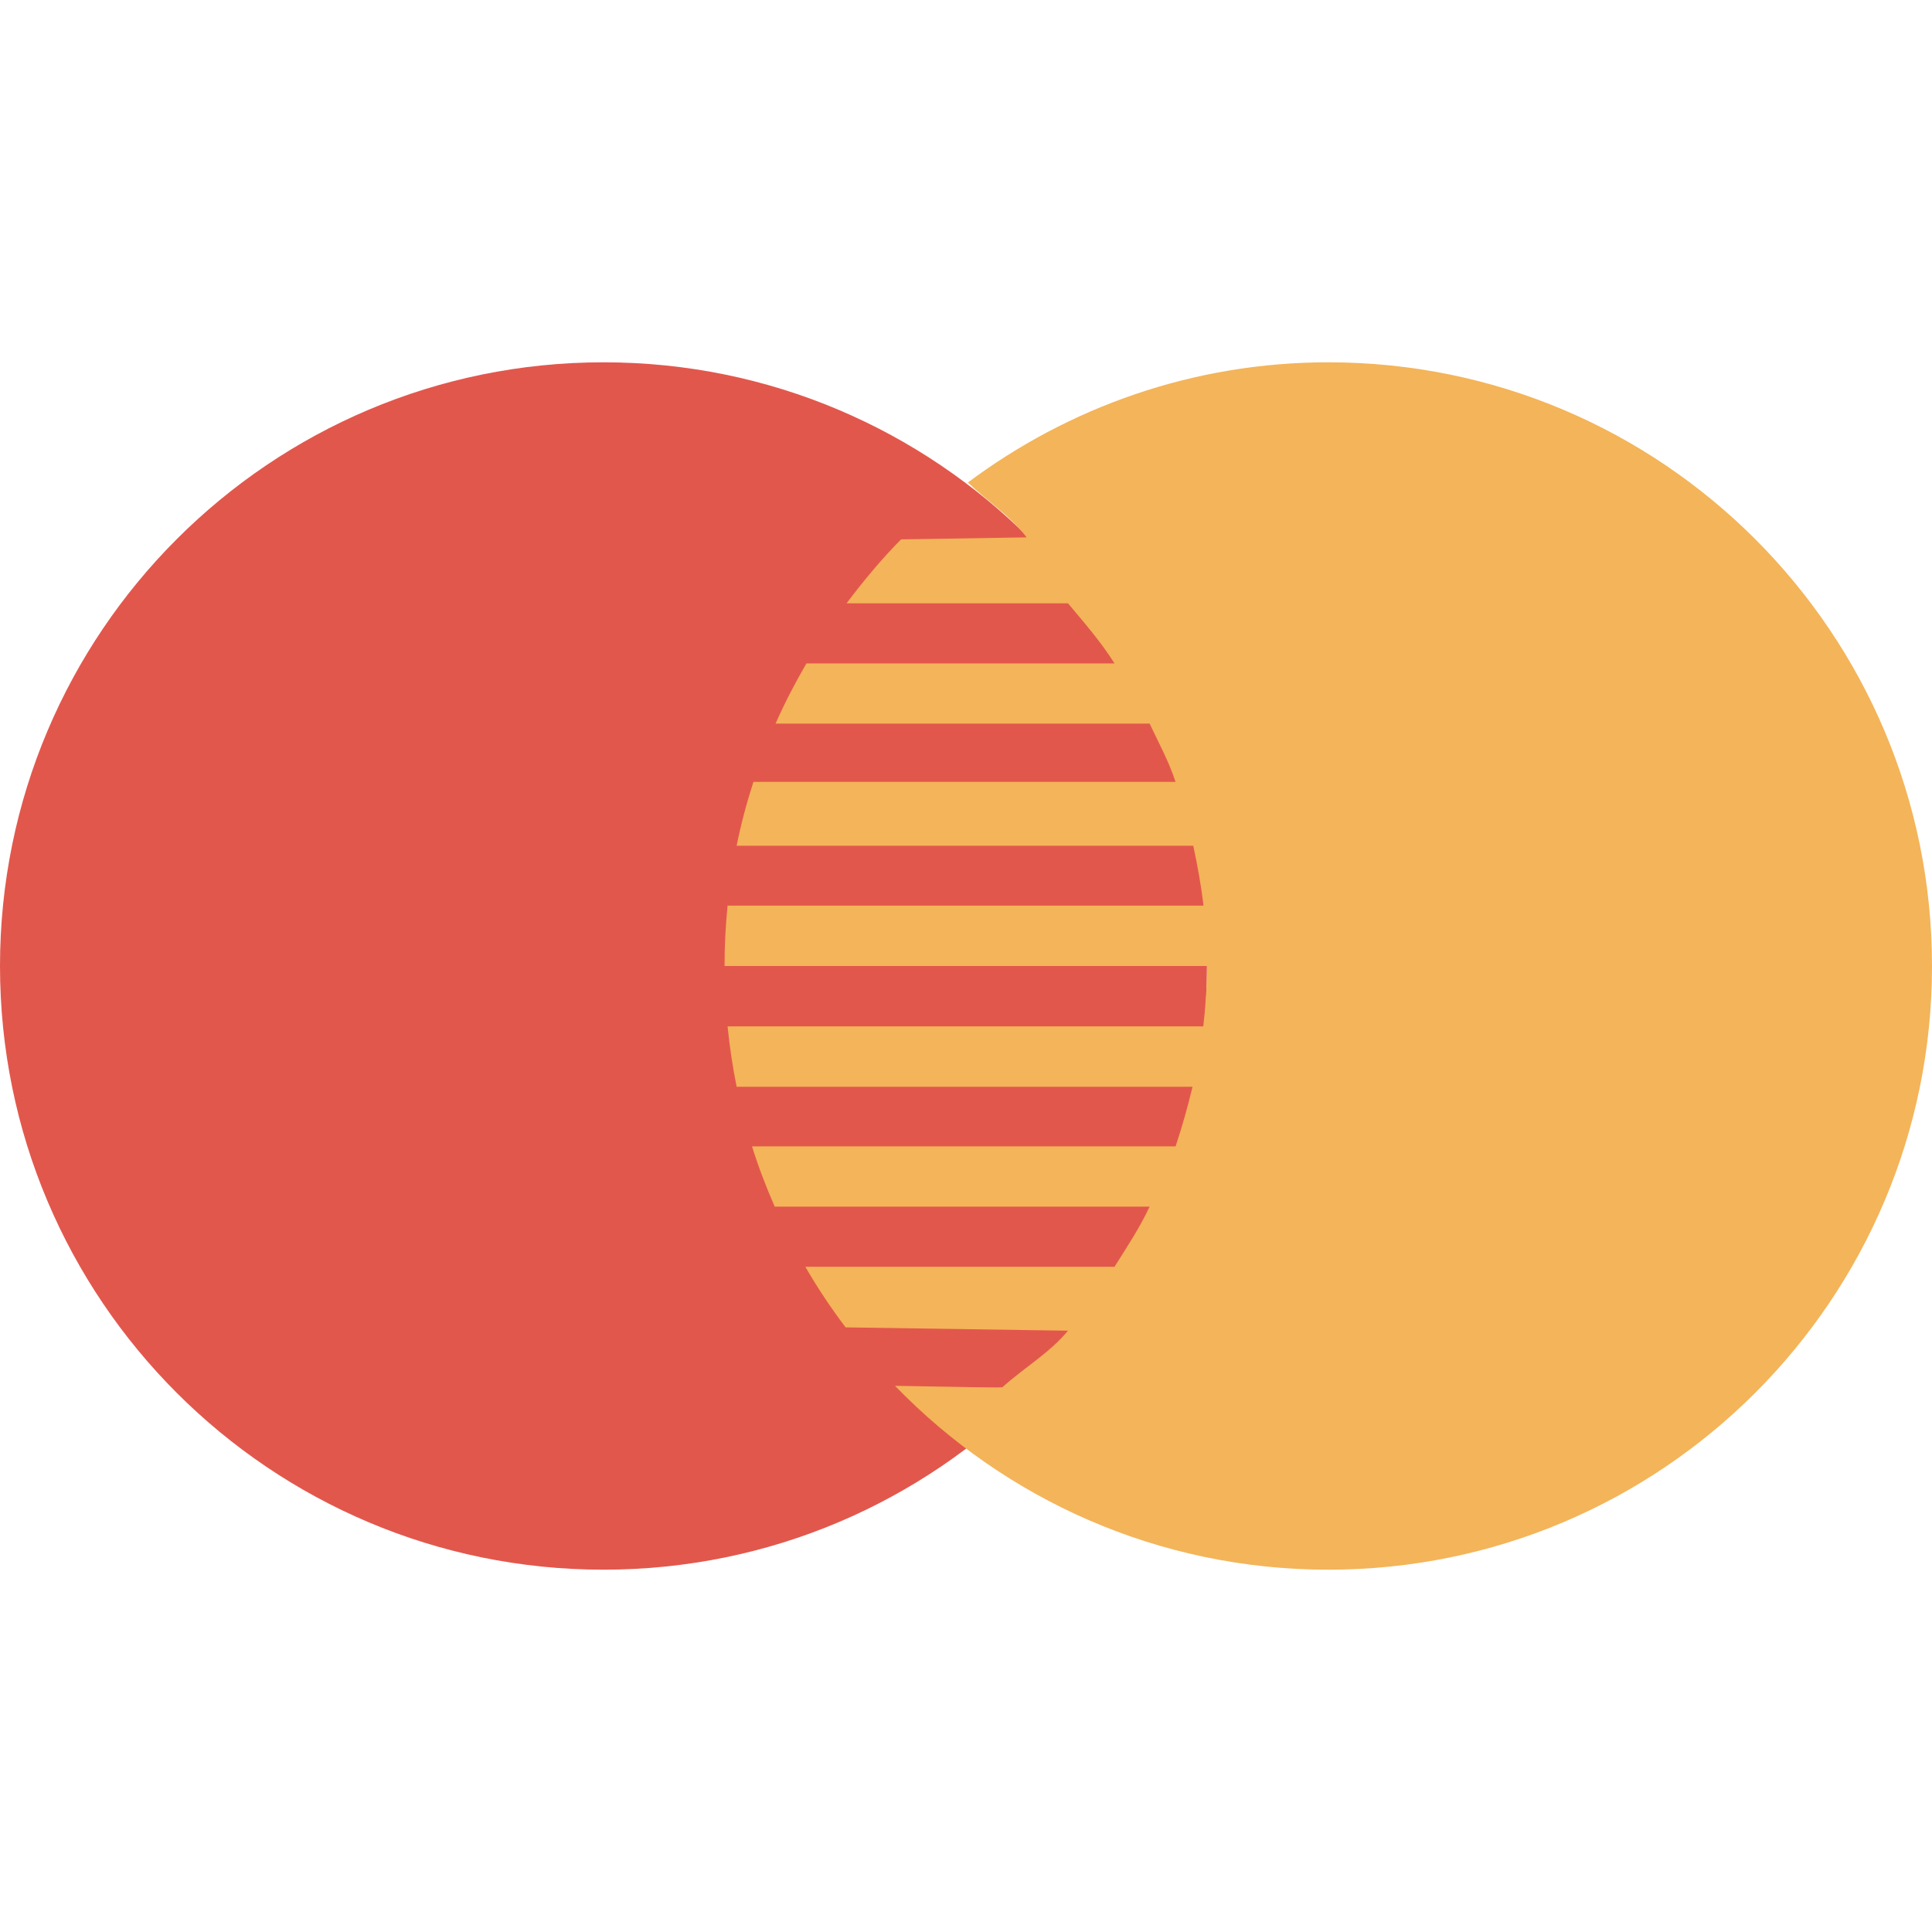
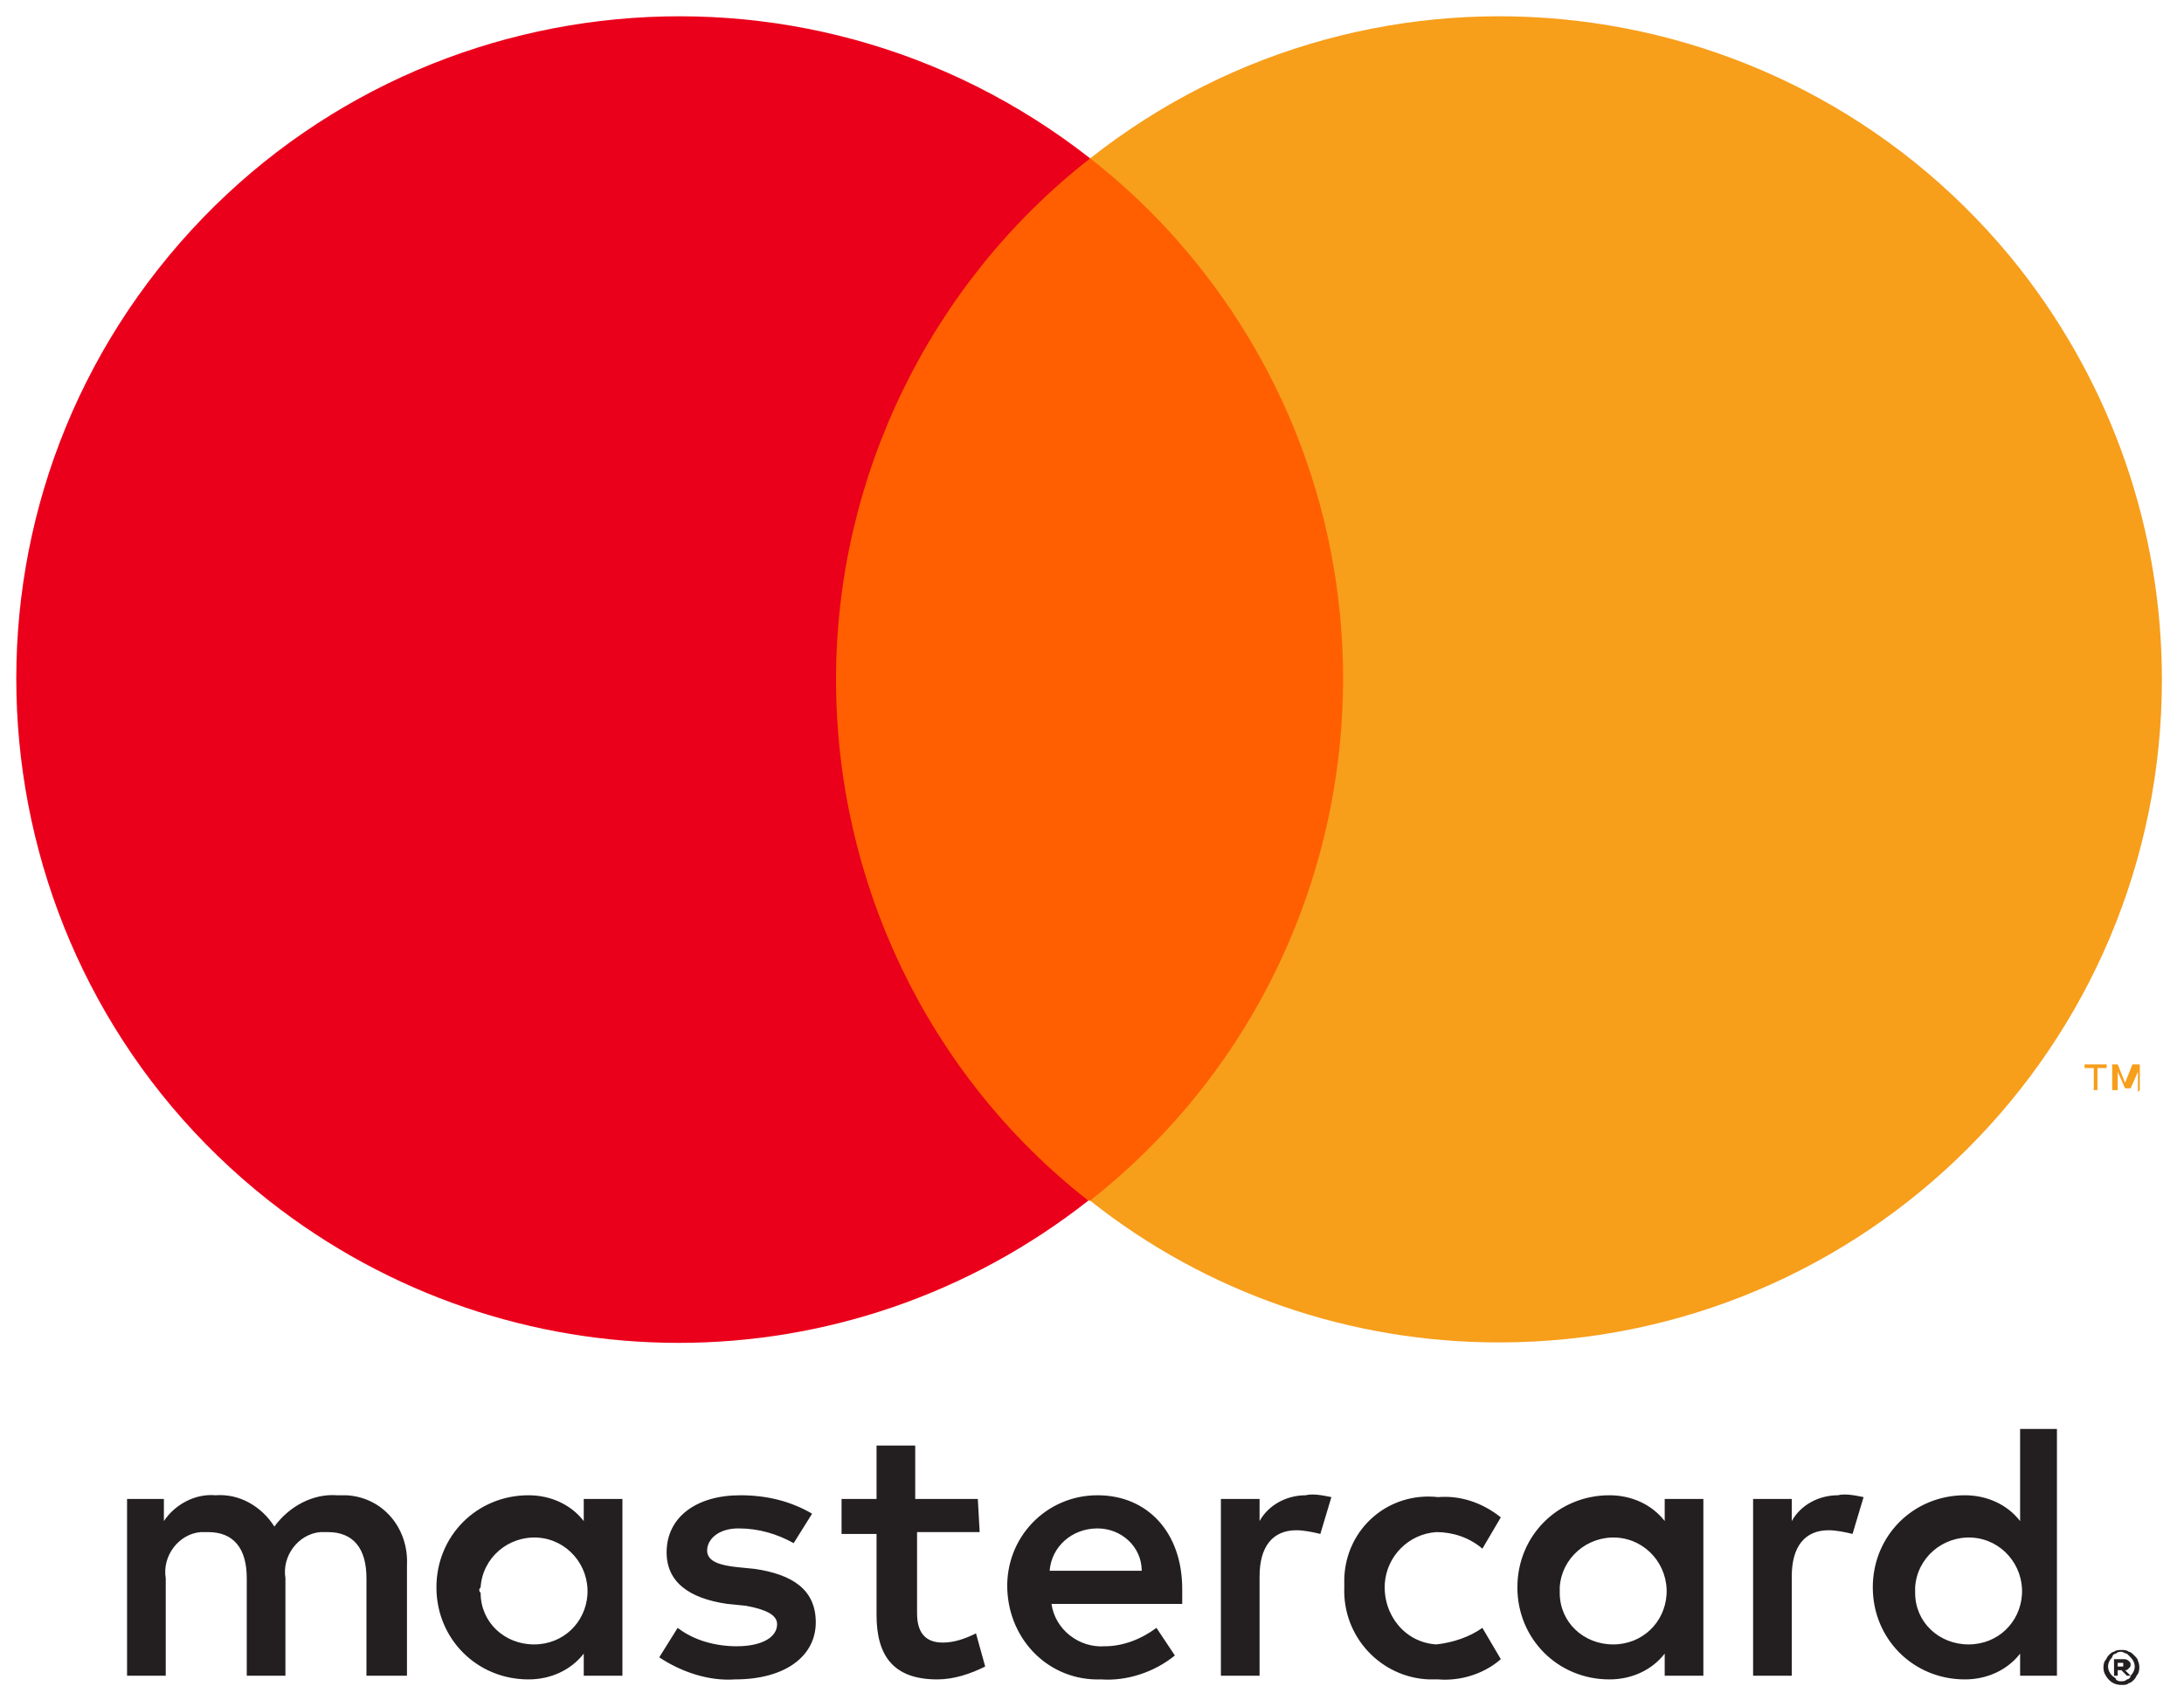
- <svg xmlns="http://www.w3.org/2000/svg" version="1.1" id="Layer_1" x="0px" y="0px" viewBox="0 0 291.791 291.791" style="enable-background:new 0 0 291.791 291.791;" xml:space="preserve">
-   <g>
-     <path style="fill:#E2574C;" d="M182.298,145.895c0,50.366-40.801,91.176-91.149,91.176S0,196.252,0,145.895   s40.811-91.176,91.149-91.176S182.298,95.538,182.298,145.895z" />
-     <path style="fill:#F4B459;" d="M200.616,54.719c-20.442,0-39.261,6.811-54.469,18.181l0.073,0.009   c2.991,2.89,6.291,4.924,8.835,8.251l-18.965,0.301c-2.972,3-5.68,6.264-8.233,9.656H161.3c2.544,3.054,4.896,5.708,7.03,9.081   h-46.536c-1.705,2.936-3.282,5.954-4.659,9.09h56.493c1.477,3.127,2.799,5.489,3.921,8.799h-63.76   c-1.012,3.146-1.878,6.364-2.535,9.646h68.966c0.675,3.155,1.194,6.072,1.55,9.045h-71.884c-0.301,3-0.456,6.045-0.456,9.118   h72.859c0,3.228-0.228,6.218-0.556,9.118h-71.847c0.31,3.091,0.766,6.127,1.368,9.118h68.856c-0.711,2.954-1.532,5.926-2.562,9.008   h-63.969c0.966,3.118,2.143,6.145,3.428,9.099h56.621c-1.568,3.319-3.346,5.972-5.306,9.081h-46.691   c1.842,3.191,3.875,6.236,6.081,9.154l33.589,0.501c-2.863,3.437-6.537,5.507-9.884,8.516c0.182,0.146-5.352-0.018-16.248-0.191   c16.576,17.105,39.744,27.772,65.446,27.772c50.357,0,91.176-40.82,91.176-91.176S250.981,54.719,200.616,54.719z" />
+ <svg xmlns="http://www.w3.org/2000/svg" version="1.1" id="Layer_1" x="0px" y="0px" viewBox="0 0 118.6 92.3" style="enable-background:new 0 0 118.6 92.3;" xml:space="preserve">
+   <style type="text/css">
+ 	.st0{fill:#231F20;}
+ 	.st1{fill:#FF5F00;}
+ 	.st2{fill:#EB001B;}
+ 	.st3{fill:#F79E1B;}
+ </style>
+   <path class="st0" d="M22.1,91v-6c0.1-2-1.3-3.7-3.3-3.8c-0.2,0-0.3,0-0.5,0c-1.3-0.1-2.6,0.6-3.4,1.7c-0.7-1.1-1.9-1.8-3.2-1.7  c-1.1-0.1-2.2,0.5-2.8,1.4v-1.2H6.9V91H9v-5.3c-0.2-1.2,0.7-2.4,1.9-2.5c0.1,0,0.3,0,0.4,0c1.4,0,2.1,0.9,2.1,2.5V91h2.1v-5.3  c-0.2-1.2,0.7-2.4,1.9-2.5c0.1,0,0.3,0,0.4,0c1.4,0,2.1,0.9,2.1,2.5V91L22.1,91z M53.1,81.4h-3.4v-2.9h-2.1v2.9h-1.9v1.9h1.9v4.4  c0,2.2,0.9,3.5,3.3,3.5c0.9,0,1.8-0.3,2.6-0.7L53,88.7c-0.6,0.3-1.2,0.5-1.8,0.5c-1,0-1.4-0.6-1.4-1.6v-4.4h3.4L53.1,81.4z   M70.9,81.2c-1,0-2,0.5-2.5,1.4v-1.2h-2.1V91h2.1v-5.4c0-1.6,0.7-2.5,2-2.5c0.4,0,0.9,0.1,1.3,0.2l0.6-2  C71.8,81.2,71.3,81.1,70.9,81.2L70.9,81.2z M44.1,82.2c-1.2-0.7-2.5-1-3.9-1c-2.4,0-4,1.2-4,3.1c0,1.6,1.2,2.5,3.3,2.8l1,0.1  c1.1,0.2,1.7,0.5,1.7,1c0,0.7-0.8,1.2-2.2,1.2c-1.1,0-2.3-0.3-3.2-1l-1,1.6c1.2,0.8,2.7,1.3,4.1,1.2c2.8,0,4.4-1.3,4.4-3.1  s-1.3-2.6-3.3-2.9l-1-0.1c-0.9-0.1-1.6-0.3-1.6-0.9S39,83,40.1,83c1.1,0,2.1,0.3,3,0.8L44.1,82.2z M99.8,81.2c-1,0-2,0.5-2.5,1.4  v-1.2h-2.1V91h2.1v-5.4c0-1.6,0.7-2.5,2-2.5c0.4,0,0.9,0.1,1.3,0.2l0.6-2C100.7,81.2,100.2,81.1,99.8,81.2L99.8,81.2z M73,86.2  c-0.1,2.7,2,4.9,4.6,5c0.2,0,0.3,0,0.5,0c1.2,0.1,2.5-0.3,3.4-1.1l-1-1.7c-0.7,0.5-1.6,0.8-2.5,0.9c-1.7-0.1-2.9-1.6-2.8-3.3  c0.1-1.5,1.3-2.7,2.8-2.8c0.9,0,1.8,0.3,2.5,0.9l1-1.7c-1-0.8-2.2-1.2-3.4-1.1C75.4,81,73.1,83,73,85.7C73,85.8,73,86,73,86.2  L73,86.2z M92.5,86.2v-4.8h-2.1v1.2c-0.7-0.9-1.8-1.4-3-1.4c-2.8,0-5,2.2-5,5s2.2,5,5,5c1.2,0,2.3-0.5,3-1.4v1.2h2.1V86.2z   M84.7,86.2c0.1-1.6,1.5-2.8,3.1-2.7s2.8,1.5,2.7,3.1c-0.1,1.5-1.3,2.7-2.9,2.7c-1.6,0-2.9-1.2-2.9-2.8  C84.7,86.3,84.7,86.3,84.7,86.2z M59.6,81.2c-2.8,0-5,2.3-4.9,5.1s2.3,5,5.1,4.9l0,0c1.4,0.1,2.9-0.4,4-1.3l-1-1.5  c-0.8,0.6-1.8,1-2.8,1c-1.4,0.1-2.7-0.9-2.9-2.3h7.1c0-0.3,0-0.5,0-0.8C64.2,83.2,62.3,81.2,59.6,81.2L59.6,81.2z M59.6,83  c1.3,0,2.4,1,2.4,2.3c0,0,0,0,0,0h-5C57.1,84,58.2,83,59.6,83L59.6,83z M111.7,86.2v-8.6h-2v5c-0.7-0.9-1.8-1.4-3-1.4  c-2.8,0-5,2.2-5,5s2.2,5,5,5c1.2,0,2.3-0.5,3-1.4v1.2h2V86.2z M115.2,89.6c0.1,0,0.3,0,0.4,0.1c0.1,0,0.2,0.1,0.3,0.2  c0.1,0.1,0.2,0.2,0.2,0.3c0.1,0.2,0.1,0.5,0,0.7c-0.1,0.1-0.1,0.2-0.2,0.3c-0.1,0.1-0.2,0.2-0.3,0.2c-0.1,0.1-0.2,0.1-0.4,0.1  c-0.4,0-0.7-0.2-0.9-0.6c-0.1-0.2-0.1-0.5,0-0.7c0.1-0.1,0.1-0.2,0.2-0.3c0.1-0.1,0.2-0.2,0.3-0.2C114.9,89.6,115.1,89.6,115.2,89.6  L115.2,89.6z M115.2,91.3c0.1,0,0.2,0,0.3-0.1c0.1,0,0.2-0.1,0.2-0.2c0.3-0.3,0.3-0.7,0-1c-0.1-0.1-0.1-0.1-0.2-0.2  c-0.1,0-0.2-0.1-0.3-0.1c-0.1,0-0.2,0-0.3,0.1c-0.1,0-0.2,0.1-0.2,0.2c-0.3,0.3-0.3,0.7,0,1c0.1,0.1,0.2,0.1,0.2,0.2  C115,91.3,115.1,91.3,115.2,91.3L115.2,91.3z M115.3,90.1c0.1,0,0.2,0,0.3,0.1c0.1,0.1,0.1,0.1,0.1,0.2c0,0.1,0,0.1-0.1,0.2  c-0.1,0.1-0.1,0.1-0.2,0.1l0.3,0.3h-0.2l-0.3-0.3H115V91h-0.2v-0.9L115.3,90.1z M115,90.3v0.2h0.2c0,0,0.1,0,0.1,0c0,0,0-0.1,0-0.1  c0,0,0-0.1,0-0.1c0,0-0.1,0-0.1,0L115,90.3z M104,86.2c0.1-1.6,1.5-2.8,3.1-2.7s2.8,1.5,2.7,3.1c-0.1,1.5-1.3,2.7-2.9,2.7  c-1.6,0-2.9-1.2-2.9-2.8C104,86.4,104,86.3,104,86.2z M33.8,86.2v-4.8h-2.1v1.2c-0.7-0.9-1.8-1.4-3-1.4c-2.8,0-5,2.2-5,5s2.2,5,5,5  c1.2,0,2.3-0.5,3-1.4v1.2h2.1L33.8,86.2z M26.1,86.2c0.1-1.6,1.5-2.8,3.1-2.7s2.8,1.5,2.7,3.1c-0.1,1.5-1.3,2.7-2.9,2.7  c-1.6,0-2.9-1.2-2.9-2.8C26,86.4,26,86.3,26.1,86.2L26.1,86.2z" />
+   <g id="_Group_">
+     <rect x="43.4" y="8.6" class="st1" width="31.5" height="56.6" />
+     <path id="_Path_" class="st2" d="M45.4,36.9c0-11,5.1-21.5,13.8-28.3C43.5-3.7,20.9-1,8.6,14.6S-1,52.9,14.6,65.2   c13.1,10.3,31.4,10.3,44.5,0C50.4,58.4,45.4,47.9,45.4,36.9z" />
+     <path class="st3" d="M117.4,36.9c0,19.9-16.1,36-36,36c-8.1,0-15.9-2.7-22.2-7.7c15.6-12.3,18.3-34.9,6.1-50.5   c-1.8-2.3-3.8-4.3-6.1-6.1C74.8-3.7,97.4-1,109.7,14.6C114.7,21,117.4,28.8,117.4,36.9L117.4,36.9z" />
+     <path class="st3" d="M113.9,59.2V58h0.5v-0.2h-1.2V58h0.5v1.2L113.9,59.2z M116.2,59.2v-1.4h-0.4l-0.4,1l-0.4-1h-0.3v1.4h0.3v-1   l0.4,0.9h0.3l0.4-0.9v1.1L116.2,59.2z" />
  </g>
-   <g>
- </g>
-   <g>
- </g>
-   <g>
- </g>
-   <g>
- </g>
-   <g>
- </g>
-   <g>
- </g>
-   <g>
- </g>
-   <g>
- </g>
-   <g>
- </g>
-   <g>
- </g>
-   <g>
- </g>
-   <g>
- </g>
-   <g>
- </g>
-   <g>
- </g>
-   <g>
- </g>
</svg>
